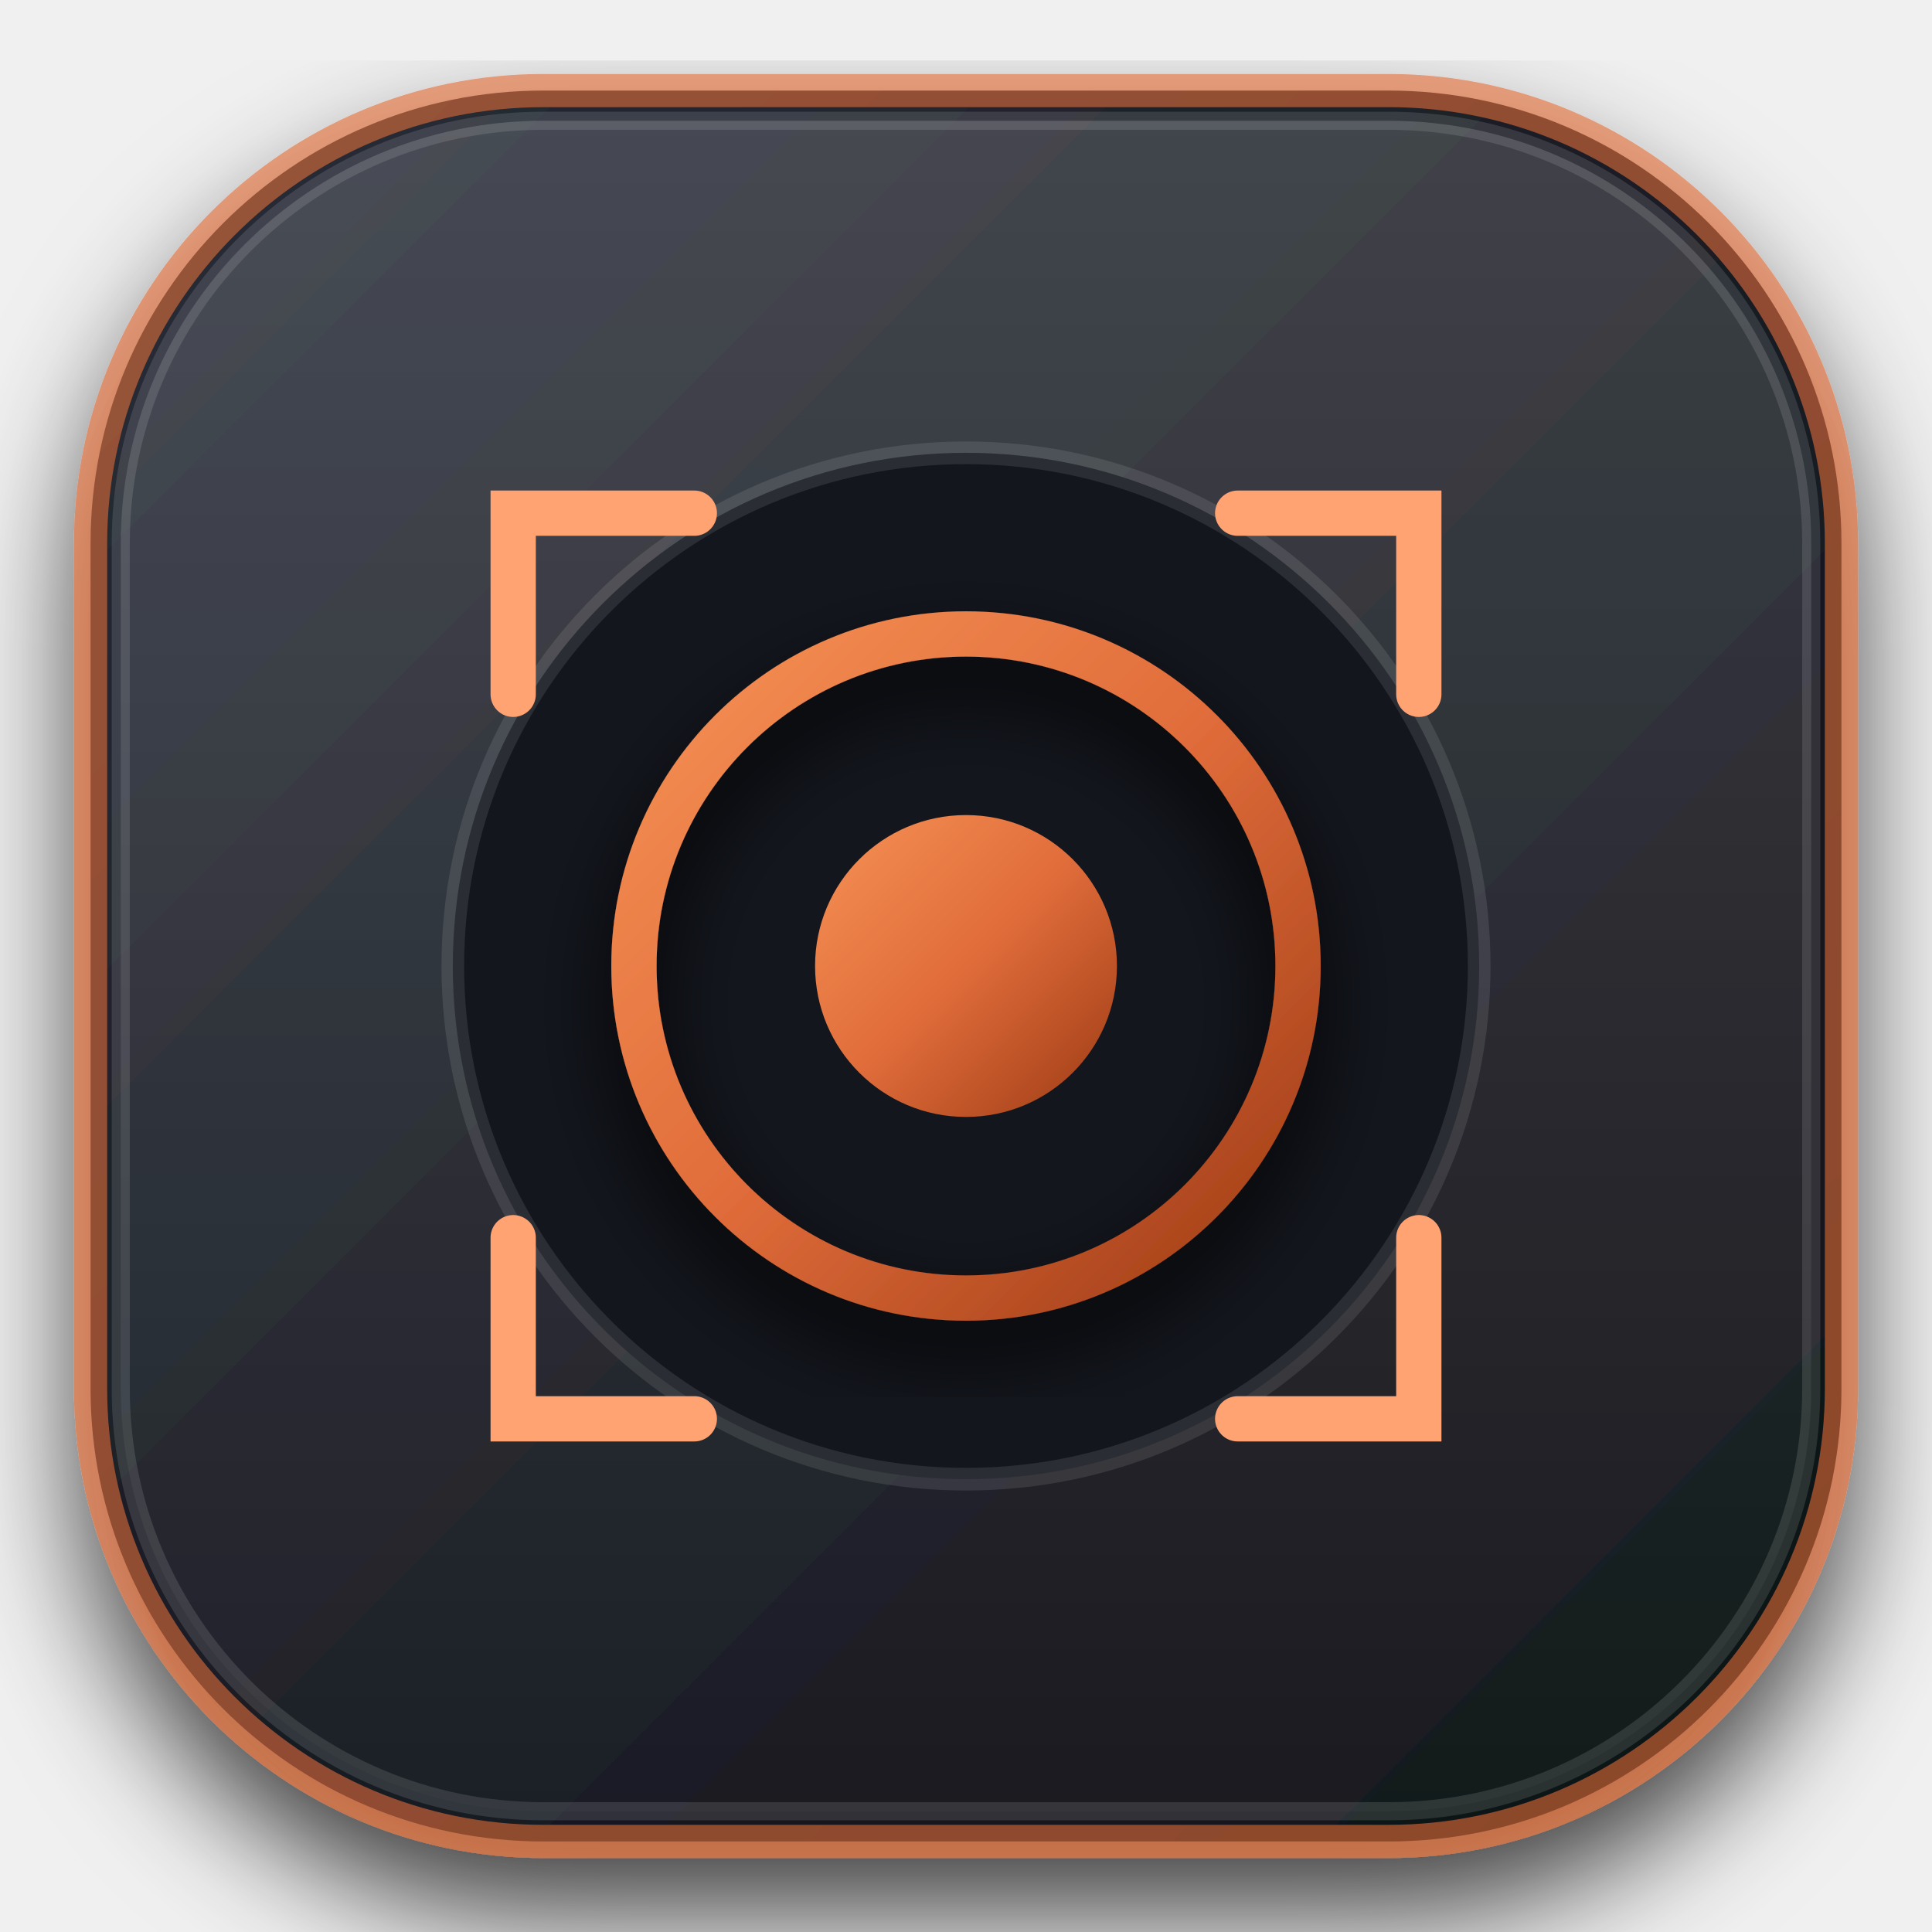
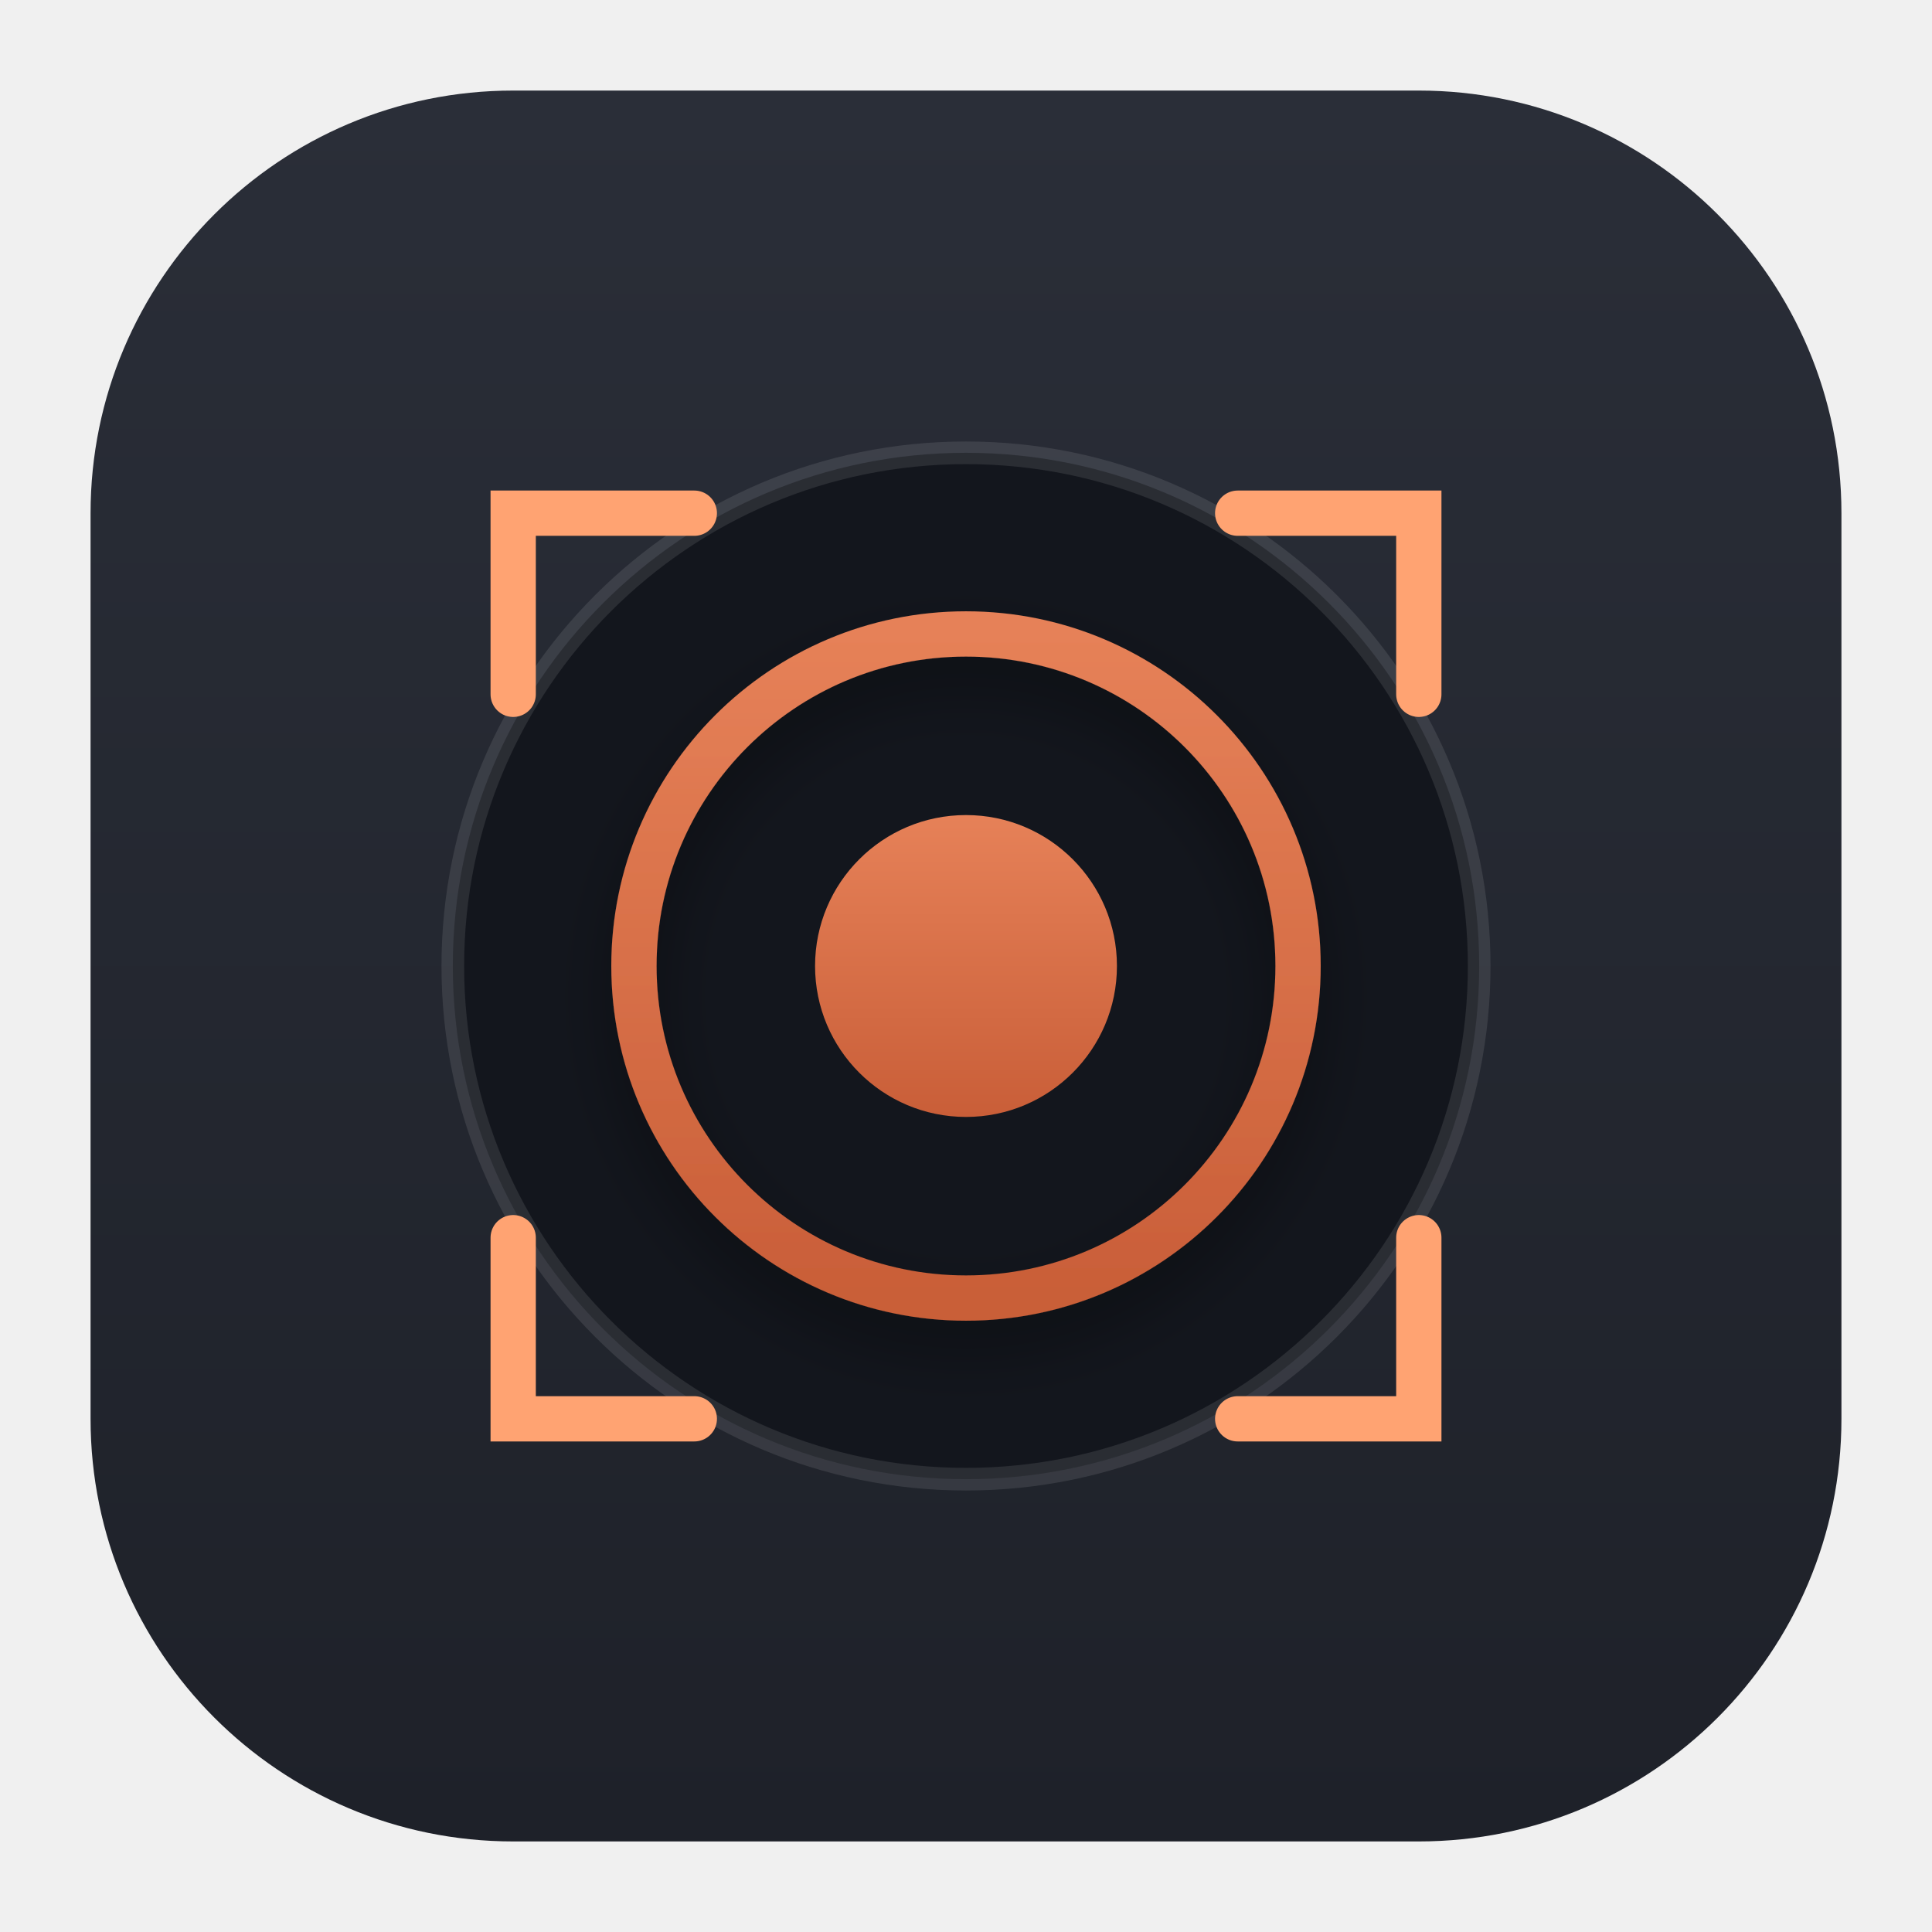
<svg xmlns="http://www.w3.org/2000/svg" viewBox="0 0 128 128">
  <defs>
-     <linearGradient id="steel_base" x1="0%" y1="0%" x2="100%" y2="100%">
-       <stop offset="0%" stop-color="#282D38" />
-       <stop offset="45%" stop-color="#1B1E26" />
-       <stop offset="100%" stop-color="#0E1015" />
+     <linearGradient id="steel_base" x1="0%" y1="0%" x2="0%" y2="100%">
+       <stop offset="0%" stop-color="#2A2E38" />
+       <stop offset="100%" stop-color="#1E2129" />
    </linearGradient>
-     <linearGradient id="copper" x1="0%" y1="0%" x2="100%" y2="100%">
-       <stop offset="0%" stop-color="#F69256" />
-       <stop offset="50%" stop-color="#E06C3A" />
-       <stop offset="100%" stop-color="#9C3A14" />
+     <linearGradient id="copper" x1="0%" y1="0%" x2="0%" y2="100%">
+       <stop offset="0%" stop-color="#E68158" />
+       <stop offset="100%" stop-color="#C95E38" />
    </linearGradient>
    <linearGradient id="copper_bright" x1="0%" y1="0%" x2="0%" y2="100%">
      <stop offset="0%" stop-color="#FFA875" />
      <stop offset="100%" stop-color="#E06C3A" />
    </linearGradient>
    <linearGradient id="inner_glow" x1="0%" y1="0%" x2="0%" y2="100%">
      <stop offset="0%" stop-color="#FFFFFF" stop-opacity="0.16" />
      <stop offset="100%" stop-color="#FFFFFF" stop-opacity="0.02" />
    </linearGradient>
    <filter id="shadow_deep" x="-15%" y="-15%" width="130%" height="130%">
      <feDropShadow dx="0" dy="4" stdDeviation="4" flood-color="#000000" flood-opacity="0.75" />
    </filter>
    <filter id="glyph_shadow" x="-15%" y="-15%" width="130%" height="130%">
-       <feDropShadow dx="0" dy="2.5" stdDeviation="2.5" flood-color="#000000" flood-opacity="0.9" />
+       <feDropShadow dx="0" dy="2" stdDeviation="2" flood-color="#000000" flood-opacity="0.35" />
    </filter>
  </defs>
-   <rect x="6" y="6" width="116" height="116" rx="30" ry="30" fill="url(#steel_base)" stroke="#E06C3A" stroke-width="2.2" stroke-opacity="0.60" filter="url(#shadow_deep)" />
-   <rect x="8" y="8" width="112" height="112" rx="28" ry="28" fill="url(#inner_glow)" stroke="#FFFFFF" stroke-opacity="0.12" stroke-width="1.2" />
+   <rect x="6" y="6" width="116" height="116" rx="28" ry="28" fill="url(#steel_base)" />
  <circle cx="64" cy="64" r="34" fill="#13161D" stroke="#FFFFFF" stroke-opacity="0.1" stroke-width="1.5" />
  <circle cx="64" cy="64" r="22" fill="none" stroke="url(#copper)" stroke-width="3" filter="url(#glyph_shadow)" />
  <circle cx="64" cy="64" r="10" fill="url(#copper)" />
  <path d="M34 46 L34 34 L46 34" fill="none" stroke="#FFA372" stroke-width="3" stroke-linecap="round" />
  <path d="M94 46 L94 34 L82 34" fill="none" stroke="#FFA372" stroke-width="3" stroke-linecap="round" />
  <path d="M34 82 L34 94 L46 94" fill="none" stroke="#FFA372" stroke-width="3" stroke-linecap="round" />
  <path d="M94 82 L94 94 L82 94" fill="none" stroke="#FFA372" stroke-width="3" stroke-linecap="round" />
</svg>
